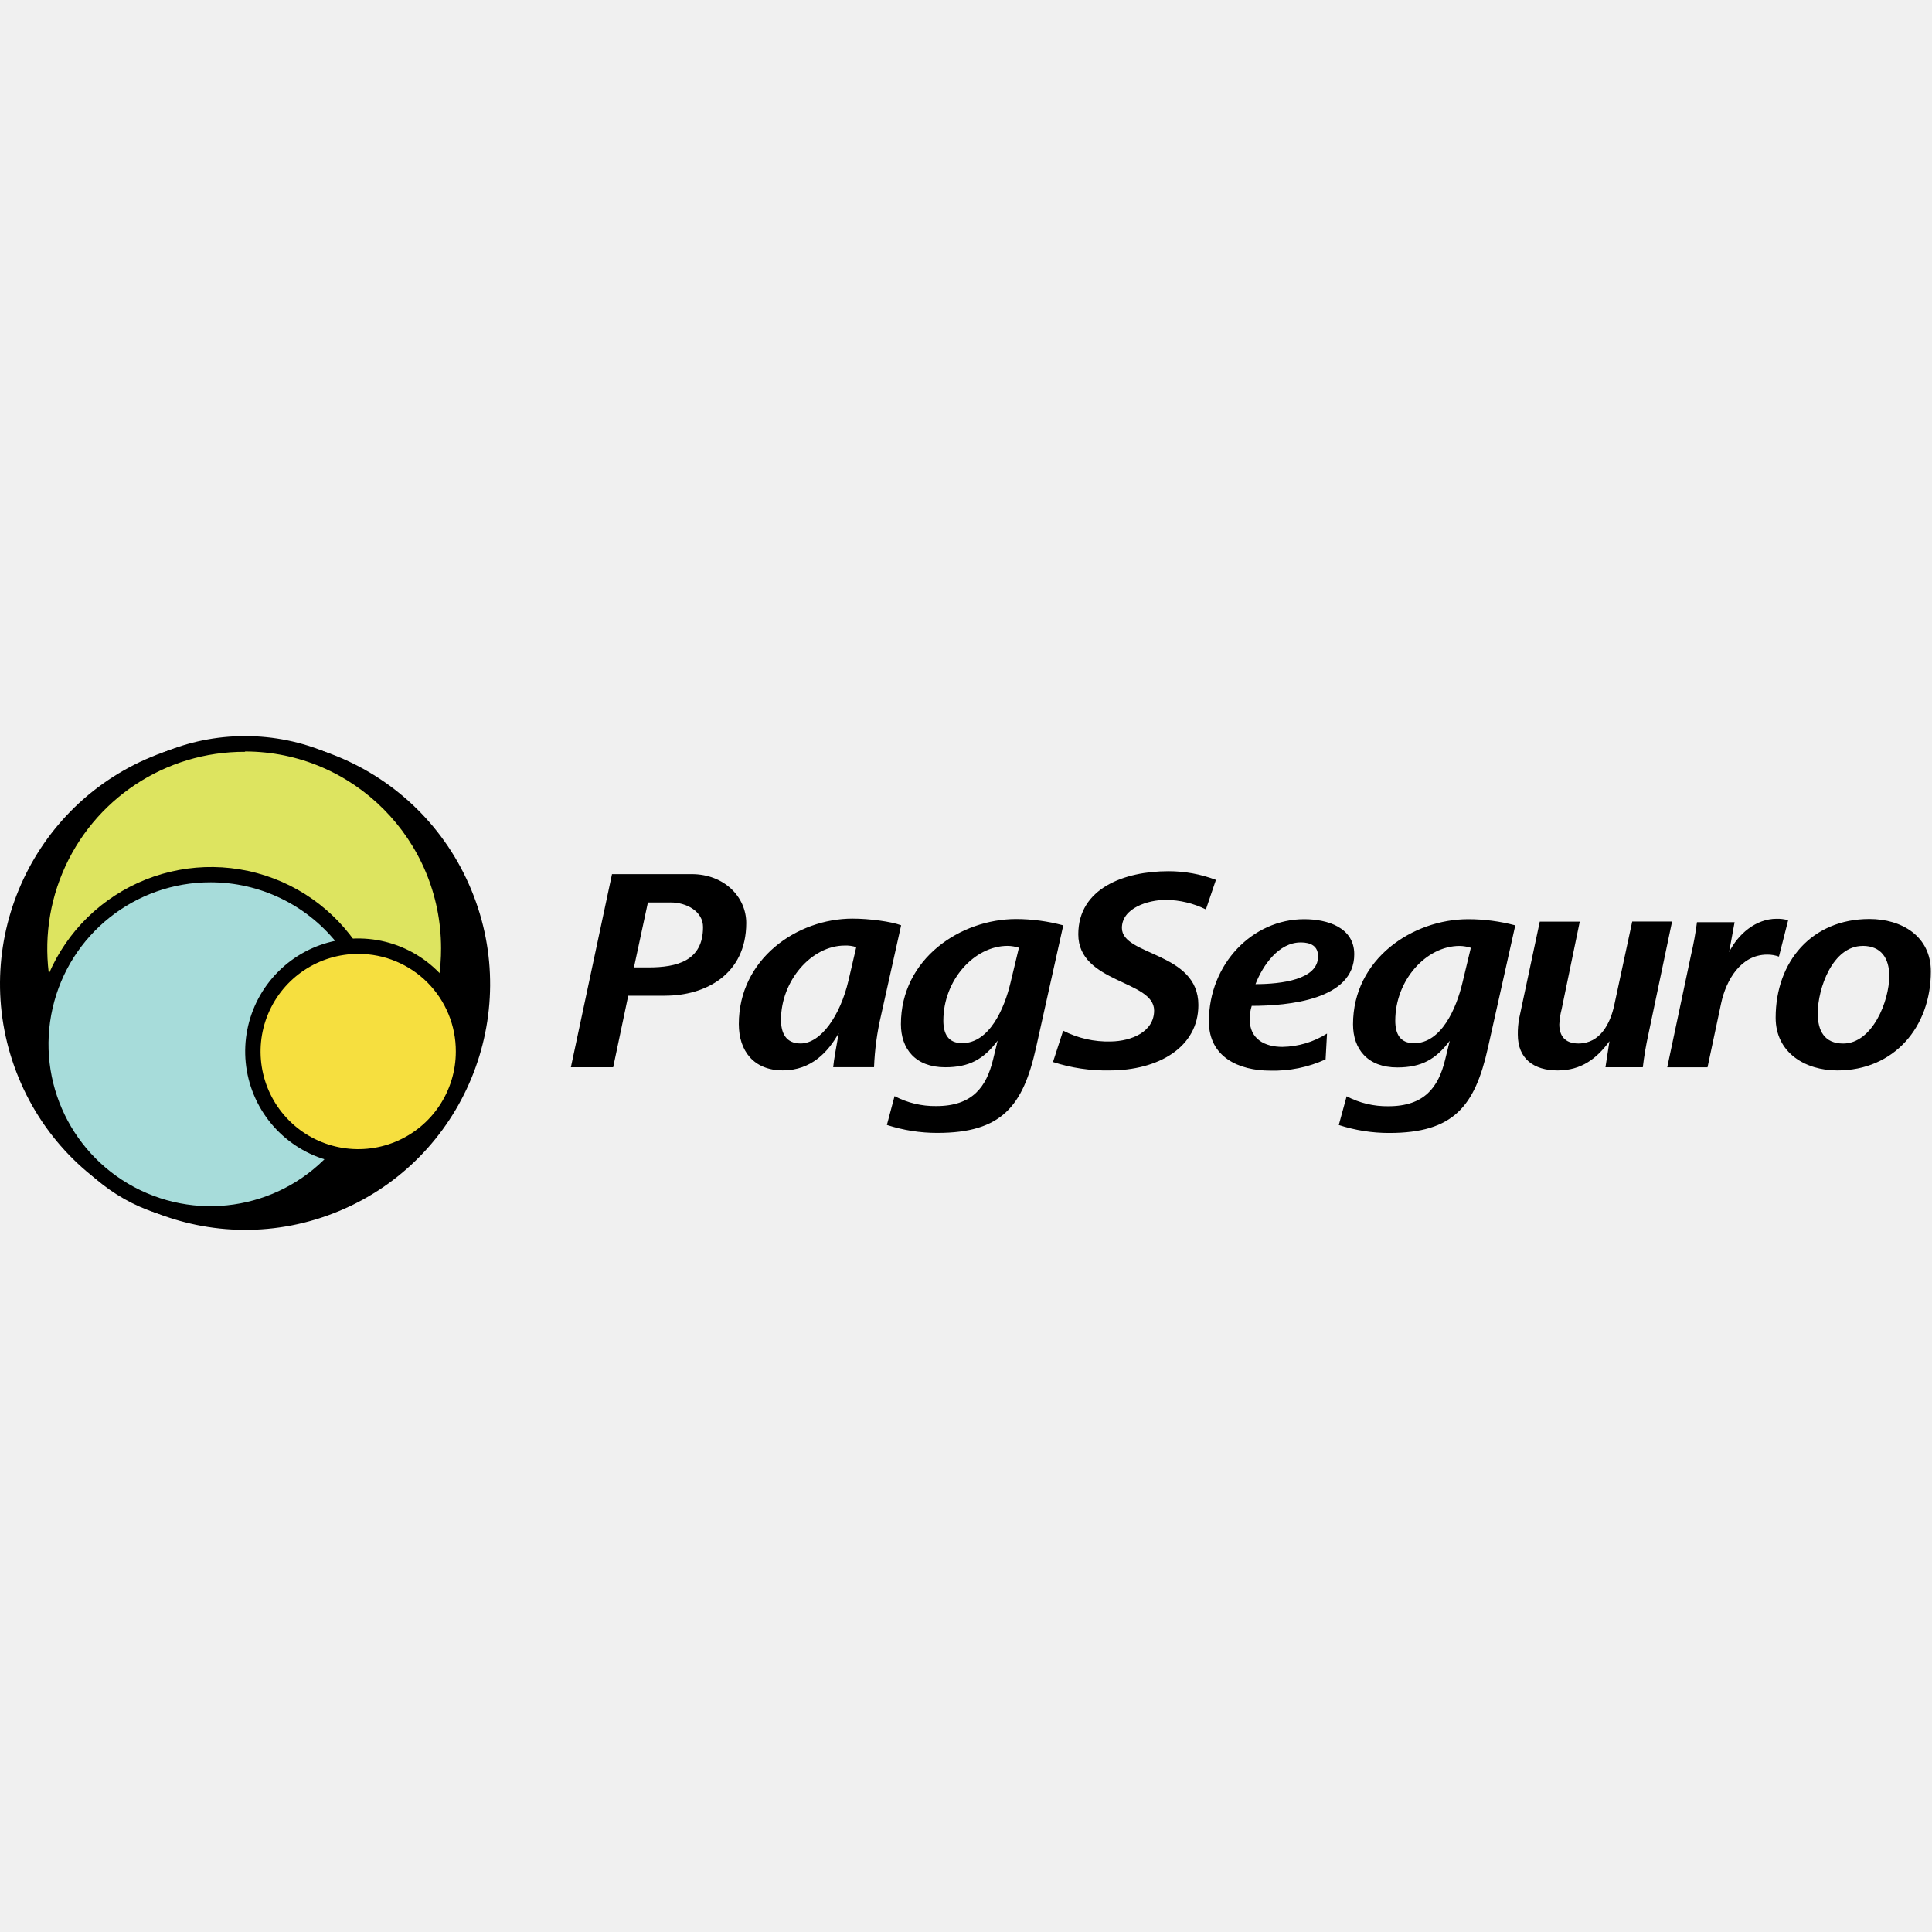
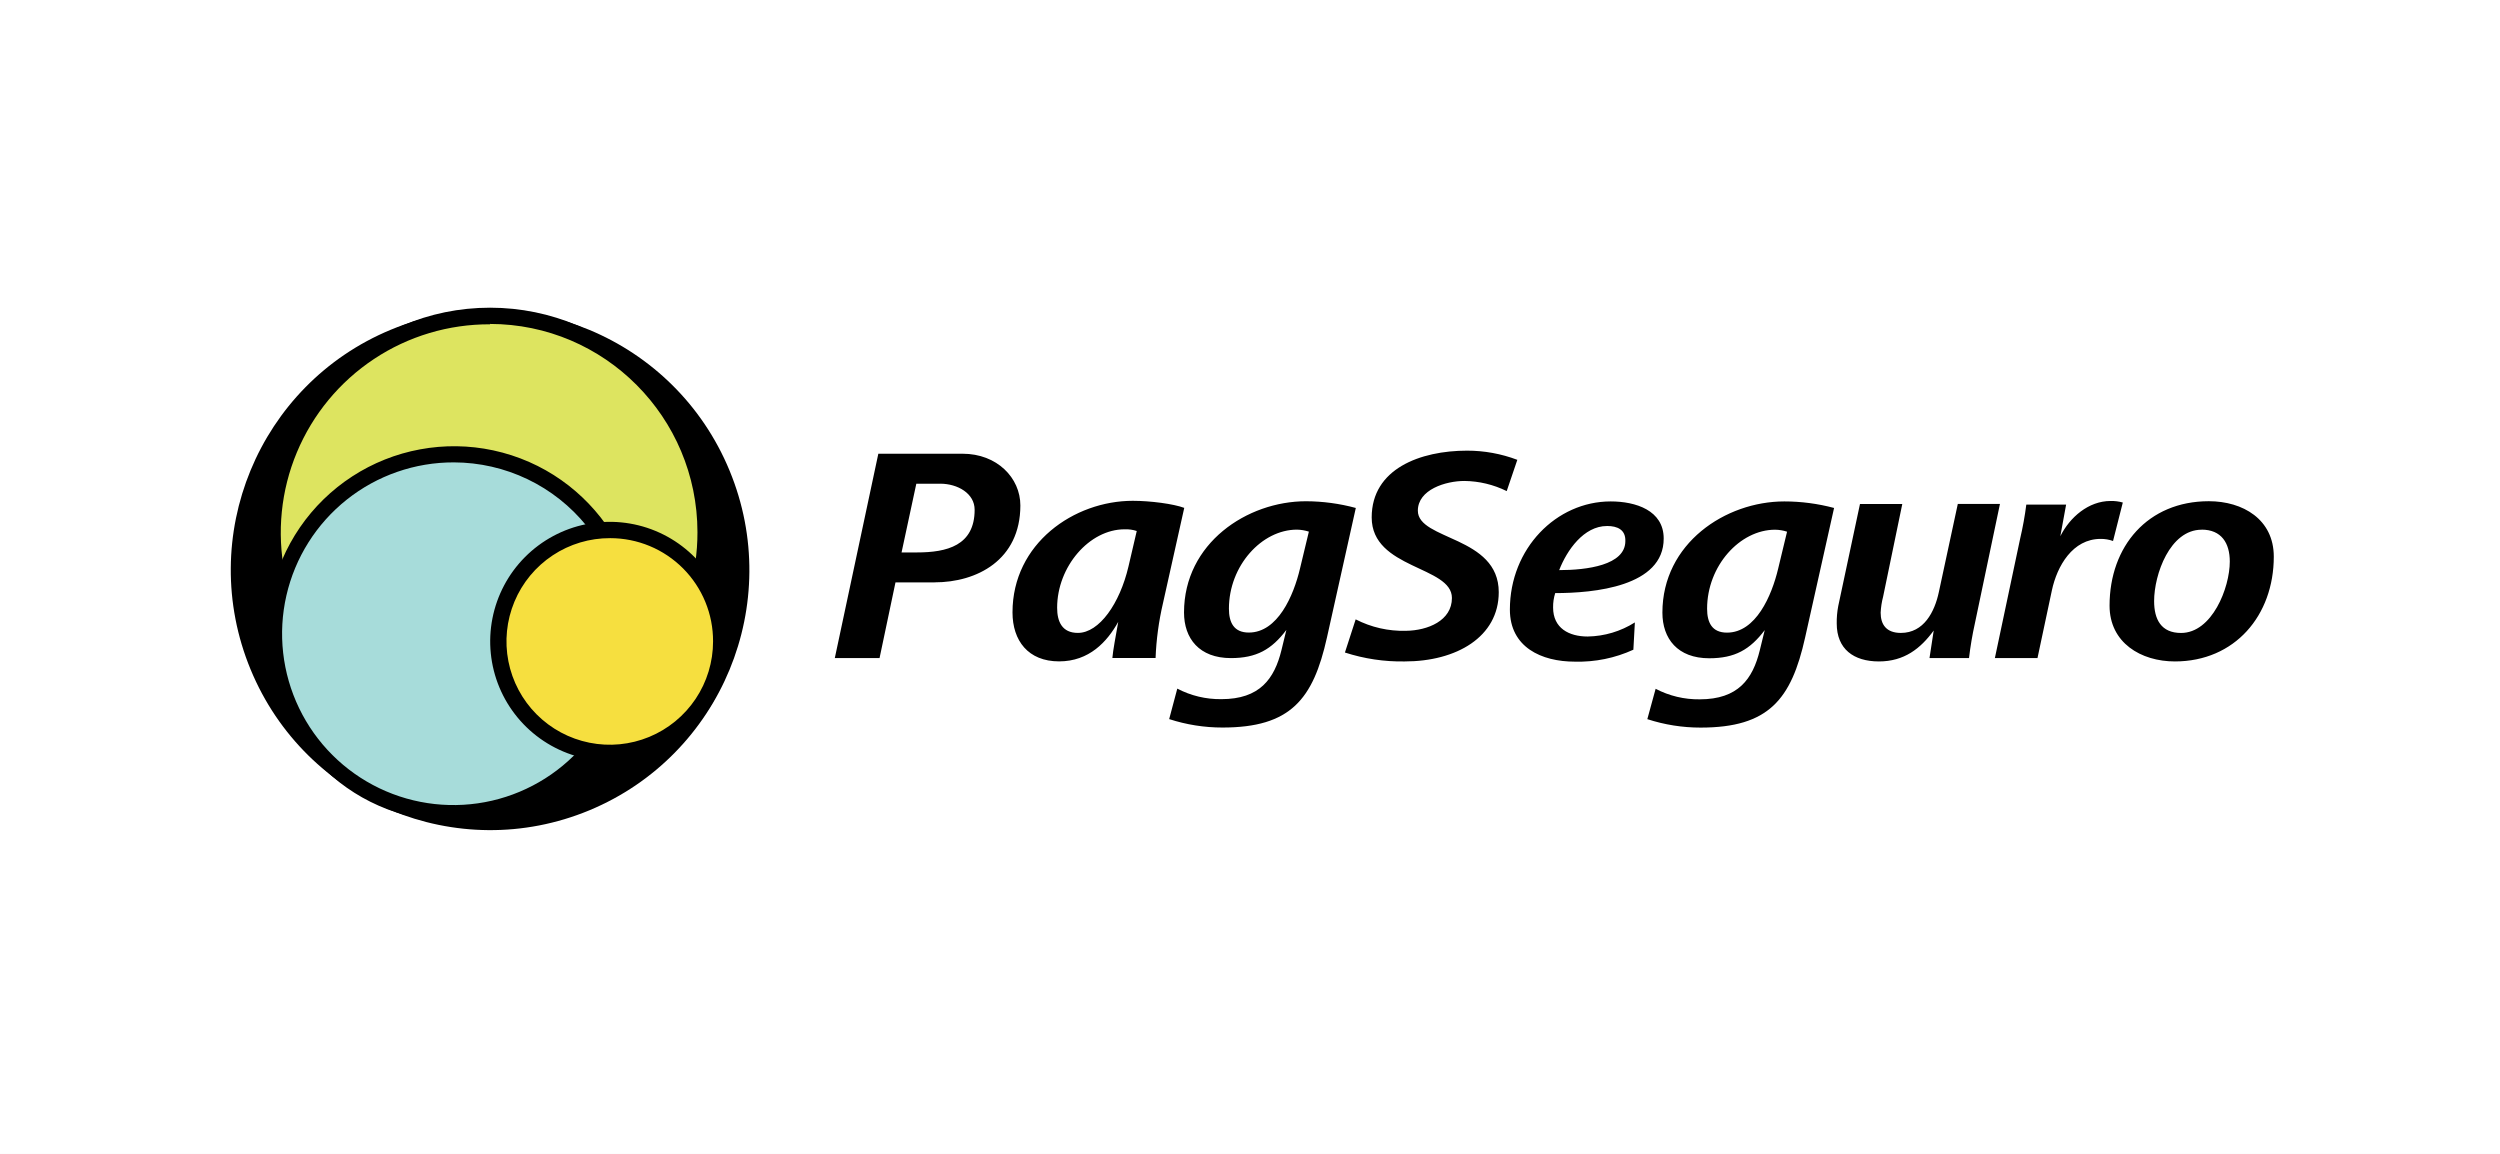
- <svg xmlns="http://www.w3.org/2000/svg" viewBox="0 0 2500 2500" version="1.1" id="svg22" width="2500" height="2500">
-   <defs id="defs4">
-     <style id="style2">.a{fill:#dde460;}.b{fill:#a7dcda;}.c{fill:#f6df3f;}</style>
-   </defs>
-   <path d="M 609.994,1151.742 C 542.964,989.452 357.342,912.316 195.67,979.475 33.998,1046.634 -42.803,1232.617 24.253,1394.933 c 67.056,162.316 252.652,239.401 414.298,172.242 161.646,-67.159 238.524,-253.142 171.443,-415.433 z" id="path6" style="stroke-width:2.578" />
-   <path d="M 431.023,997.882 C 279.38,934.925 105.463,1007.241 42.583,1159.399 c -62.88,152.159 9.101,326.514 160.718,389.446 151.617,62.931 325.535,-9.333 388.414,-161.491 62.88,-152.159 -9.075,-326.566 -160.692,-389.471 z" id="path8" style="stroke-width:2.578" />
-   <path class="a" d="m 580.681,1230.219 c 0,-146.229 -117.973,-264.537 -263.583,-264.537 -145.61,0 -263.455,118.308 -263.455,264.537 0,146.229 117.973,264.537 263.455,264.537 145.481,0 263.583,-118.437 263.583,-264.537 z" id="path10" style="stroke-width:2.578" />
-   <path d="m 317.098,1501.64 c -151.076,0 -273.535,-122.846 -273.535,-274.54 0,-151.695 122.459,-274.592 273.535,-274.592 151.076,0 273.561,122.949 273.561,274.592 0,151.643 -122.459,274.54 -273.561,274.54 z m 0,-528.817 A 254.792,254.792 0 1 0 570.755,1227.1 C 570.678,1086.568 457.165,972.54 317.098,972.385 Z" id="path12" style="stroke-width:2.578" />
-   <path class="b" d="m 491.763,1351.363 c 0,-121.17 -97.967,-219.601 -218.776,-219.601 -120.809,0 -218.854,98.328 -218.854,219.601 0,121.273 97.967,219.576 218.751,219.576 120.783,0 218.776,-98.328 218.776,-219.576 z" id="path14" style="stroke-width:2.578" />
-   <path d="m 273.451,1580.942 a 229.45,229.45 0 0 1 -48.391,-5.156 C 101.596,1549.283 22.964,1427.262 49.441,1303.308 a 228.65,228.65 0 0 1 271.472,-176.341 c 123.516,26.554 202.148,148.549 175.748,272.504 a 229.011,229.011 0 0 1 -222.901,181.471 z m -0.516,-439.254 a 209.547,209.547 0 1 0 162.419,77.884 209.212,209.212 0 0 0 -162.419,-77.884 z" id="path16" style="stroke-width:2.578" />
-   <path class="c" d="M 599.785,1360.593 A 135.71,135.71 0 1 0 464.049,1496.845 135.942,135.942 0 0 0 599.759,1360.593 Z" id="path18" style="stroke-width:2.578" />
-   <path d="M 464.049,1506.796 A 146.203,146.203 0 1 1 609.685,1360.593 145.92,145.92 0 0 1 464.049,1506.796 Z m 0,-272.452 a 126.326,126.326 0 1 0 125.785,126.326 125.811,125.811 0 0 0 -125.785,-126.326 z m 396.767,54.14 h -47.901 l -19.465,92.502 h -54.733 l 53.212,-249.868 h 103.123 c 41.945,0 70.588,29.39 70.588,63.292 -0.077,67.004 -53.469,93.997 -104.799,93.997 z m 6.755,-120.654 h -29.184 l -18.047,83.994 h 18.717 c 36.712,0 70.665,-8.327 70.665,-52.155 0.077,-19.954 -20.779,-31.917 -42.126,-31.917 z m 272.426,146.384 a 352.605,352.605 0 0 0 -8.998,66.695 h -52.851 c 0.773,-9.333 4.176,-26.993 7.167,-44.163 -13.509,24.311 -35.5,48.313 -72.315,48.313 -37.846,0 -56.976,-25.368 -56.976,-59.941 0,-84.329 75.332,-136.432 147.106,-136.432 21.733,0 49.86,3.764 62.931,8.637 z m -46.895,-90.671 c -43.105,0 -82.499,45.632 -82.499,95.956 0,16.835 5.981,30.731 25.368,30.731 26.219,0 51.304,-36.093 61.874,-81.158 l 10.132,-43.467 a 42.306,42.306 0 0 0 -14.901,-2.062 z m 247.496,132.256 c -16.835,75.718 -44.601,110.162 -127.744,110.162 a 209.805,209.805 0 0 1 -65.225,-10.312 l 9.926,-37.279 a 112.688,112.688 0 0 0 53.959,12.89 c 46.818,0 64.813,-24.724 73.45,-59.966 l 5.981,-24.698 c -18.047,24.002 -36.712,34.443 -67.804,34.443 -38.671,0 -57.362,-23.95 -57.362,-55.79 0,-84.69 77.188,-136.02 149.168,-136.02 a 236.72,236.72 0 0 1 60.92,8.198 z m -36.712,-131.843 c -43.106,0 -83.195,44.214 -83.195,96.652 0,16.835 5.981,29.21 24.363,29.21 35.242,0 54.707,-44.936 62.57,-78.296 l 10.854,-45.142 a 50.144,50.144 0 0 0 -14.592,-2.423 z m 256.545,-47.153 a 120.113,120.113 0 0 0 -51.742,-12.375 c -22.816,0 -56.95,10.493 -56.95,36.351 0,36.325 98.947,30.756 98.947,99.669 0,54.733 -51.742,84.69 -115.034,84.69 a 224.01,224.01 0 0 1 -73.089,-10.905 l 13.148,-40.553 a 127.125,127.125 0 0 0 61.513,13.999 c 26.632,-0.361 56.202,-12.375 56.202,-40.141 0,-39.29 -98.122,-35.191 -98.122,-98.534 0,-59.528 59.528,-81.648 116.633,-81.648 a 172.732,172.732 0 0 1 61.462,11.215 z m 59.296,124.754 a 55.867,55.867 0 0 0 -2.578,17.608 c 0,25.368 19.465,35.5 42.332,35.5 a 111.528,111.528 0 0 0 57.672,-17.247 l -1.831,33.386 a 162.007,162.007 0 0 1 -71.593,14.592 c -40.837,0 -79.431,-17.634 -79.431,-63.705 0,-74.584 56.718,-132.256 123.284,-132.256 30.422,0 64.813,10.854 64.813,45.323 0.206,58.961 -85.618,66.798 -132.617,66.798 z m 63.292,-82.035 c -28.359,0 -48.984,29.596 -58.419,53.934 33.721,0 80.9,-5.981 80.9,-35.5 0.438,-13.922 -9.694,-18.459 -22.275,-18.459 z m 242.34,136.355 c -16.861,75.718 -44.549,110.162 -127.796,110.162 a 209.598,209.598 0 0 1 -65.174,-10.312 l 10.158,-37.15 a 112.611,112.611 0 0 0 53.959,12.89 c 46.844,0 64.813,-24.724 73.424,-59.966 l 6.033,-24.698 c -18.047,24.002 -36.712,34.443 -67.855,34.443 -38.671,0 -57.285,-23.95 -57.285,-55.79 0,-84.69 77.162,-136.02 149.091,-136.02 a 236.9,236.9 0 0 1 60.869,7.992 z m -36.712,-131.843 c -43.106,0 -83.169,44.214 -83.169,96.652 0,16.835 5.981,29.21 24.337,29.21 35.217,0 54.681,-44.936 62.596,-78.296 l 10.854,-45.142 a 49.654,49.654 0 0 0 -14.644,-2.423 z m 244.299,114.647 a 419.919,419.919 0 0 0 -7.141,42.306 h -48.339 l 5.156,-33.67 c -16.113,22.068 -36.093,37.821 -67.03,37.821 -30.937,0 -51.562,-15.211 -51.562,-46.406 a 104.67,104.67 0 0 1 1.856,-21.398 l 26.58,-124.754 h 51.742 l -23.486,113.436 a 94.049,94.049 0 0 0 -2.99,19.49 c 0,14.257 6.755,24.75 24.75,24.75 28.101,0 41.249,-25.781 46.406,-49.86 l 23.203,-107.919 h 51.562 z m 168.994,-100.829 a 43.131,43.131 0 0 0 -15.211,-2.578 c -34.134,0 -53.212,33.025 -59.605,63.008 l -17.583,82.757 h -52.129 l 30.937,-146.126 a 413.344,413.344 0 0 0 7.528,-41.584 h 48.674 l -7.09,38.671 c 11.601,-23.203 34.495,-43.106 61.462,-43.106 a 50.556,50.556 0 0 1 14.953,1.882 z m 75.667,147.286 c -41.584,0 -79.921,-22.868 -79.921,-68.216 0,-72.676 46.844,-127.744 121.402,-127.744 41.584,0 79.431,22.12 79.431,67.804 0,71.929 -47.592,128.157 -121.015,128.157 z m 32.613,-161.105 c -38.671,0 -58.059,54.655 -58.059,87.268 0,22.481 8.611,39.006 32.948,39.006 37.846,0 59.605,-55.068 59.605,-87.346 0,-22.532 -10.158,-39.006 -34.495,-39.006 z" id="path20" style="stroke-width:2.578" />
+ <svg xmlns="http://www.w3.org/2000/svg" width="130" height="60" viewBox="0 0 130 60" fill="none">
+   <rect width="130" height="60" fill="white" />
+   <path d="M48.602 30.285H46.565L45.737 34.218H43.41L45.673 23.594H50.057C51.841 23.594 53.059 24.844 53.059 26.285C53.056 29.134 50.785 30.282 48.603 30.282L48.602 30.285ZM48.889 25.155H47.648L46.881 28.727H47.677C49.238 28.727 50.681 28.372 50.681 26.509C50.684 25.66 49.798 25.152 48.89 25.152L48.889 25.155ZM60.472 31.379C60.255 32.31 60.127 33.26 60.09 34.215H57.843C57.876 33.818 58.02 33.068 58.148 32.337C57.573 33.371 56.638 34.392 55.073 34.392C53.463 34.392 52.65 33.313 52.65 31.843C52.65 28.257 55.853 26.042 58.905 26.042C59.829 26.042 61.025 26.202 61.581 26.409L60.472 31.379ZM58.478 27.524C56.646 27.524 54.971 29.464 54.971 31.604C54.971 32.32 55.225 32.911 56.049 32.911C57.164 32.911 58.231 31.376 58.68 29.46L59.111 27.612C58.907 27.545 58.692 27.515 58.477 27.524H58.478ZM69.002 33.148C68.286 36.367 67.106 37.832 63.57 37.832C62.629 37.833 61.693 37.685 60.797 37.393L61.219 35.808C61.926 36.179 62.715 36.367 63.513 36.356C65.504 36.356 66.269 35.305 66.636 33.806L66.891 32.756C66.123 33.777 65.33 34.221 64.008 34.221C62.363 34.221 61.569 33.202 61.569 31.849C61.569 28.247 64.851 26.065 67.911 26.065C68.786 26.068 69.657 26.185 70.502 26.414L69.002 33.148ZM67.441 27.541C65.608 27.541 63.904 29.422 63.904 31.651C63.904 32.367 64.158 32.893 64.939 32.893C66.438 32.893 67.266 30.983 67.6 29.564L68.061 27.645C67.861 27.58 67.652 27.545 67.441 27.541ZM78.349 25.537C77.665 25.199 76.913 25.019 76.149 25.01C75.179 25.01 73.728 25.457 73.728 26.556C73.728 28.101 77.935 27.864 77.935 30.794C77.935 33.121 75.735 34.395 73.044 34.395C71.989 34.413 70.939 34.257 69.936 33.931L70.495 32.207C71.303 32.622 72.203 32.827 73.111 32.802C74.243 32.787 75.5 32.276 75.5 31.095C75.5 29.425 71.328 29.599 71.328 26.906C71.328 24.375 73.859 23.434 76.287 23.434C77.18 23.433 78.066 23.595 78.901 23.911L78.349 25.537ZM80.871 30.841C80.794 31.083 80.757 31.336 80.761 31.59C80.761 32.669 81.589 33.099 82.561 33.099C83.43 33.084 84.278 32.831 85.013 32.366L84.935 33.785C83.981 34.221 82.94 34.434 81.891 34.406C80.155 34.406 78.514 33.656 78.514 31.697C78.514 28.526 80.925 26.074 83.756 26.074C85.049 26.074 86.512 26.535 86.512 28.001C86.52 30.508 82.871 30.841 80.873 30.841H80.871ZM83.562 27.353C82.356 27.353 81.479 28.611 81.078 29.646C82.512 29.646 84.518 29.392 84.518 28.137C84.536 27.545 84.106 27.352 83.57 27.352L83.562 27.353ZM93.866 33.151C93.149 36.37 91.972 37.835 88.432 37.835C87.491 37.836 86.556 37.688 85.661 37.396L86.093 35.817C86.8 36.188 87.589 36.376 88.387 36.365C90.379 36.365 91.143 35.314 91.509 33.815L91.766 32.765C90.998 33.785 90.205 34.23 88.88 34.23C87.236 34.23 86.445 33.211 86.445 31.857C86.445 28.256 89.726 26.074 92.784 26.074C93.658 26.074 94.528 26.189 95.372 26.414L93.866 33.151ZM92.305 27.545C90.472 27.545 88.769 29.425 88.769 31.654C88.769 32.37 89.023 32.897 89.803 32.897C91.301 32.897 92.129 30.986 92.465 29.567L92.927 27.648C92.725 27.582 92.516 27.548 92.304 27.545H92.305ZM102.693 32.42C102.561 33.014 102.459 33.614 102.389 34.218H100.334L100.553 32.787C99.868 33.725 99.018 34.395 97.703 34.395C96.387 34.395 95.51 33.748 95.51 32.422C95.505 32.117 95.532 31.812 95.589 31.512L96.719 26.207H98.919L97.921 31.031C97.85 31.302 97.807 31.579 97.794 31.86C97.794 32.466 98.081 32.912 98.846 32.912C100.041 32.912 100.6 31.816 100.819 30.792L101.806 26.203H103.998L102.693 32.42ZM109.878 28.132C109.671 28.057 109.452 28.02 109.231 28.023C107.78 28.023 106.969 29.427 106.697 30.702L105.949 34.221H103.733L105.048 28.007C105.185 27.424 105.292 26.834 105.368 26.239H107.438L107.137 27.884C107.63 26.897 108.603 26.051 109.75 26.051C109.965 26.046 110.179 26.073 110.386 26.131L109.878 28.132ZM113.096 34.395C111.327 34.395 109.697 33.423 109.697 31.494C109.697 28.404 111.689 26.063 114.859 26.063C116.627 26.063 118.237 27.003 118.237 28.946C118.237 32.004 116.213 34.395 113.091 34.395H113.096ZM114.482 27.545C112.838 27.545 112.014 29.869 112.014 31.256C112.014 32.211 112.38 32.914 113.415 32.914C115.024 32.914 115.949 30.573 115.949 29.2C115.949 28.242 115.517 27.541 114.482 27.541V27.545Z" fill="black" />
+   <path d="M37.937 24.471C35.087 17.571 27.194 14.291 20.32 17.147C13.445 20.002 10.18 27.91 13.031 34.812C15.882 41.714 23.774 44.991 30.647 42.136C37.52 39.28 40.789 31.372 37.937 24.471Z" fill="black" />
+   <path d="M30.325 17.93C23.877 15.253 16.483 18.328 13.809 24.797C11.135 31.267 14.196 38.681 20.643 41.357C27.089 44.032 34.484 40.96 37.158 34.49C39.831 28.02 36.772 20.605 30.325 17.93Z" fill="black" />
+   <path d="M36.689 27.809C36.689 21.591 31.673 16.561 25.481 16.561C19.29 16.561 14.279 21.591 14.279 27.809C14.279 34.026 19.296 39.057 25.481 39.057C31.667 39.057 36.689 34.021 36.689 27.809Z" fill="#DDE460" />
+   <path d="M25.482 39.349C19.058 39.349 13.852 34.126 13.852 27.676C13.852 21.226 19.058 16 25.482 16C31.906 16 37.114 21.228 37.114 27.676C37.114 34.123 31.907 39.349 25.482 39.349ZM25.482 16.864C23.337 16.854 21.236 17.482 19.448 18.668C17.66 19.853 16.264 21.543 15.437 23.523C14.61 25.503 14.39 27.684 14.804 29.79C15.219 31.895 16.249 33.83 17.764 35.349C19.279 36.868 21.212 37.903 23.316 38.322C25.42 38.742 27.602 38.527 29.584 37.705C31.566 36.883 33.259 35.491 34.449 33.706C35.639 31.92 36.272 29.821 36.268 27.676C36.264 21.7 31.438 16.852 25.482 16.845V16.864Z" fill="black" />
+   <path d="M32.911 32.959C32.911 27.807 28.745 23.622 23.608 23.622C18.472 23.622 14.303 27.802 14.303 32.959C14.303 38.115 18.468 42.295 23.604 42.295C28.74 42.295 32.906 38.114 32.906 32.959H32.911Z" fill="#A7DCDA" />
+   <path d="M23.626 42.721C22.934 42.721 22.244 42.648 21.568 42.502C16.319 41.375 12.975 36.187 14.101 30.916C14.365 29.665 14.874 28.479 15.597 27.424C16.321 26.37 17.245 25.469 18.317 24.773C19.389 24.076 20.588 23.598 21.846 23.366C23.103 23.133 24.394 23.151 25.644 23.418C30.896 24.547 34.239 29.734 33.117 35.005C32.655 37.18 31.463 39.131 29.739 40.535C28.015 41.939 25.862 42.71 23.639 42.721H23.626ZM23.604 24.044C21.582 24.038 19.618 24.72 18.035 25.978C16.452 27.236 15.344 28.995 14.893 30.966C14.442 32.937 14.675 35.003 15.553 36.824C16.431 38.645 17.903 40.114 19.726 40.988C21.549 41.862 23.615 42.09 25.585 41.635C27.555 41.179 29.312 40.067 30.566 38.482C31.821 36.896 32.498 34.931 32.488 32.909C32.478 30.887 31.78 28.929 30.51 27.356C29.678 26.324 28.626 25.491 27.432 24.919C26.237 24.346 24.929 24.047 23.604 24.044Z" fill="black" />
+   <path d="M37.502 33.352C37.497 32.212 37.155 31.099 36.518 30.153C35.881 29.207 34.979 28.471 33.924 28.038C32.869 27.605 31.71 27.493 30.592 27.719C29.474 27.944 28.448 28.495 27.643 29.303C26.839 30.111 26.291 31.139 26.07 32.257C25.849 33.376 25.965 34.535 26.402 35.588C26.839 36.641 27.579 37.541 28.527 38.174C29.475 38.807 30.59 39.145 31.73 39.146C32.489 39.145 33.241 38.994 33.942 38.702C34.643 38.41 35.28 37.983 35.816 37.445C36.352 36.907 36.776 36.268 37.065 35.566C37.354 34.864 37.502 34.112 37.501 33.352H37.502Z" fill="#F6DF3F" />
+   <path d="M31.731 39.568C30.5 39.573 29.296 39.212 28.271 38.532C27.245 37.852 26.445 36.883 25.97 35.748C25.496 34.612 25.37 33.361 25.607 32.154C25.844 30.946 26.434 29.836 27.302 28.965C28.171 28.093 29.279 27.498 30.485 27.256C31.692 27.015 32.943 27.136 34.08 27.606C35.218 28.076 36.19 28.873 36.874 29.895C37.558 30.918 37.923 32.121 37.923 33.352C37.925 34.166 37.766 34.974 37.456 35.727C37.145 36.48 36.69 37.165 36.115 37.742C35.54 38.32 34.856 38.778 34.104 39.091C33.352 39.405 32.546 39.567 31.731 39.568ZM31.731 27.984C30.668 27.979 29.627 28.29 28.741 28.878C27.854 29.465 27.162 30.302 26.752 31.284C26.342 32.265 26.232 33.345 26.437 34.389C26.642 35.432 27.151 36.392 27.902 37.145C28.652 37.898 29.609 38.412 30.651 38.621C31.694 38.831 32.775 38.726 33.758 38.32C34.741 37.914 35.581 37.225 36.172 36.342C36.764 35.458 37.079 34.418 37.079 33.355C37.082 32.651 36.946 31.953 36.678 31.301C36.411 30.65 36.017 30.058 35.521 29.559C35.024 29.06 34.433 28.663 33.783 28.393C33.133 28.123 32.435 27.984 31.731 27.984Z" fill="black" />
</svg>
